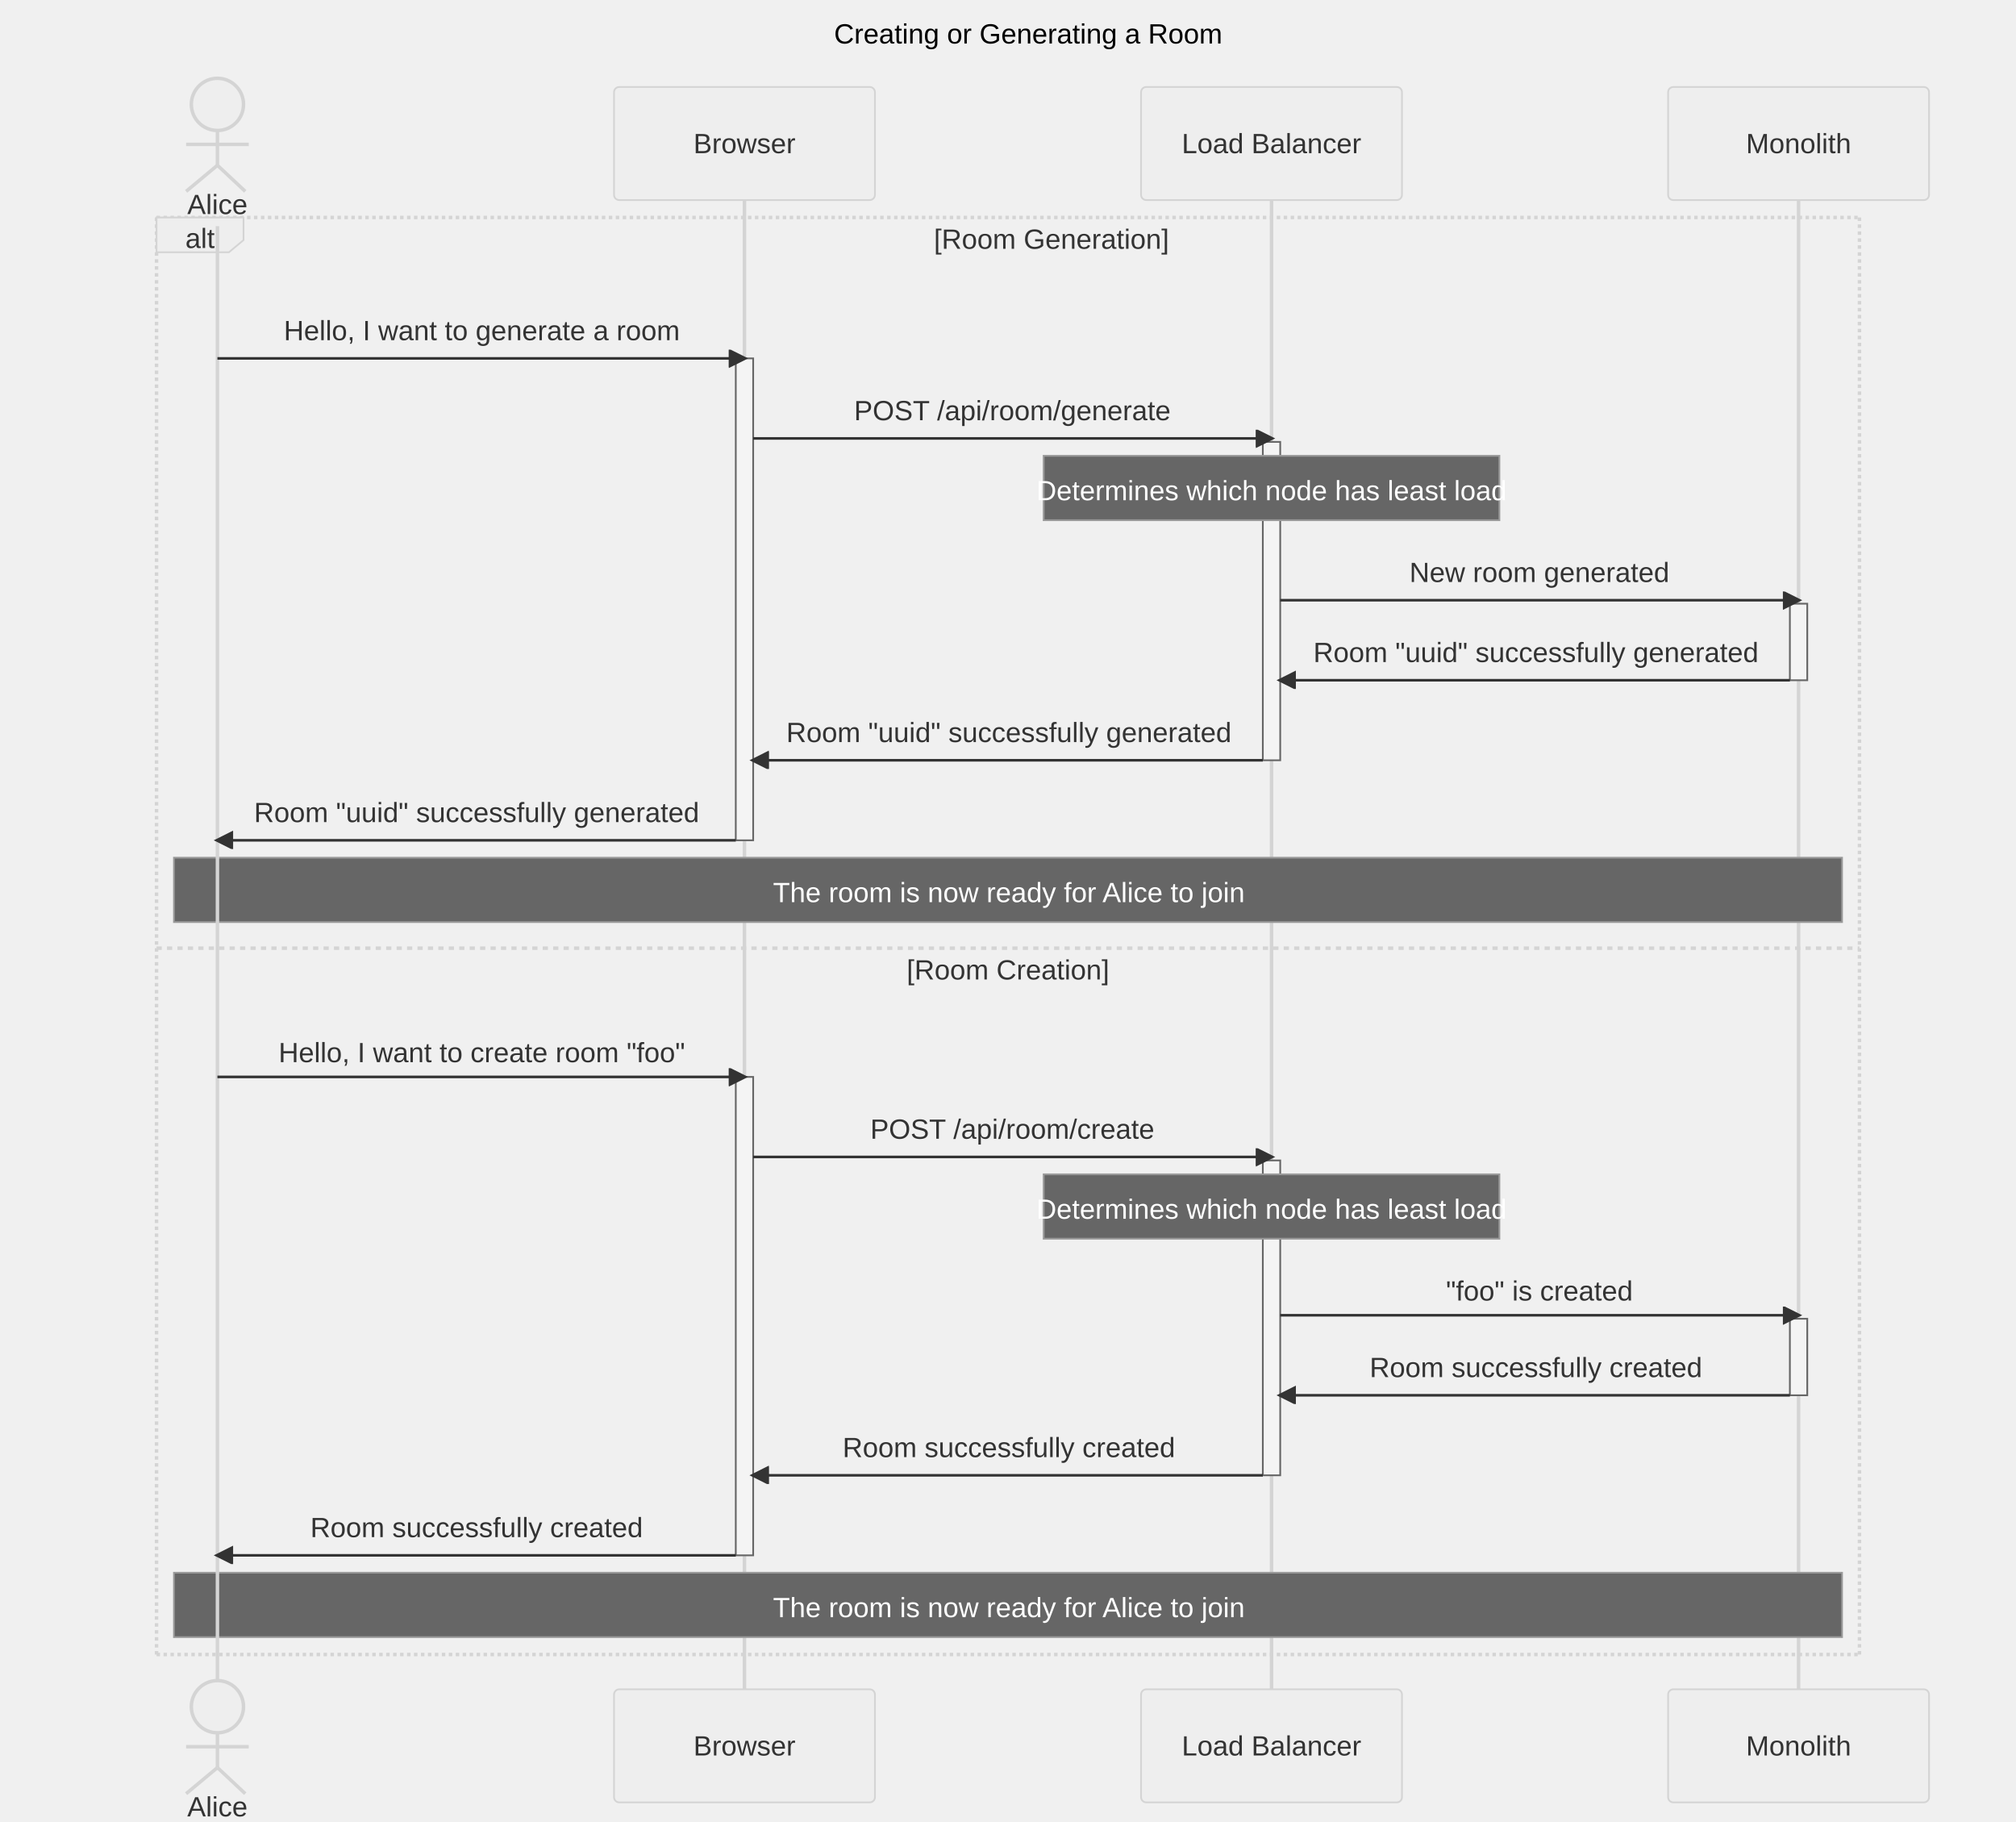
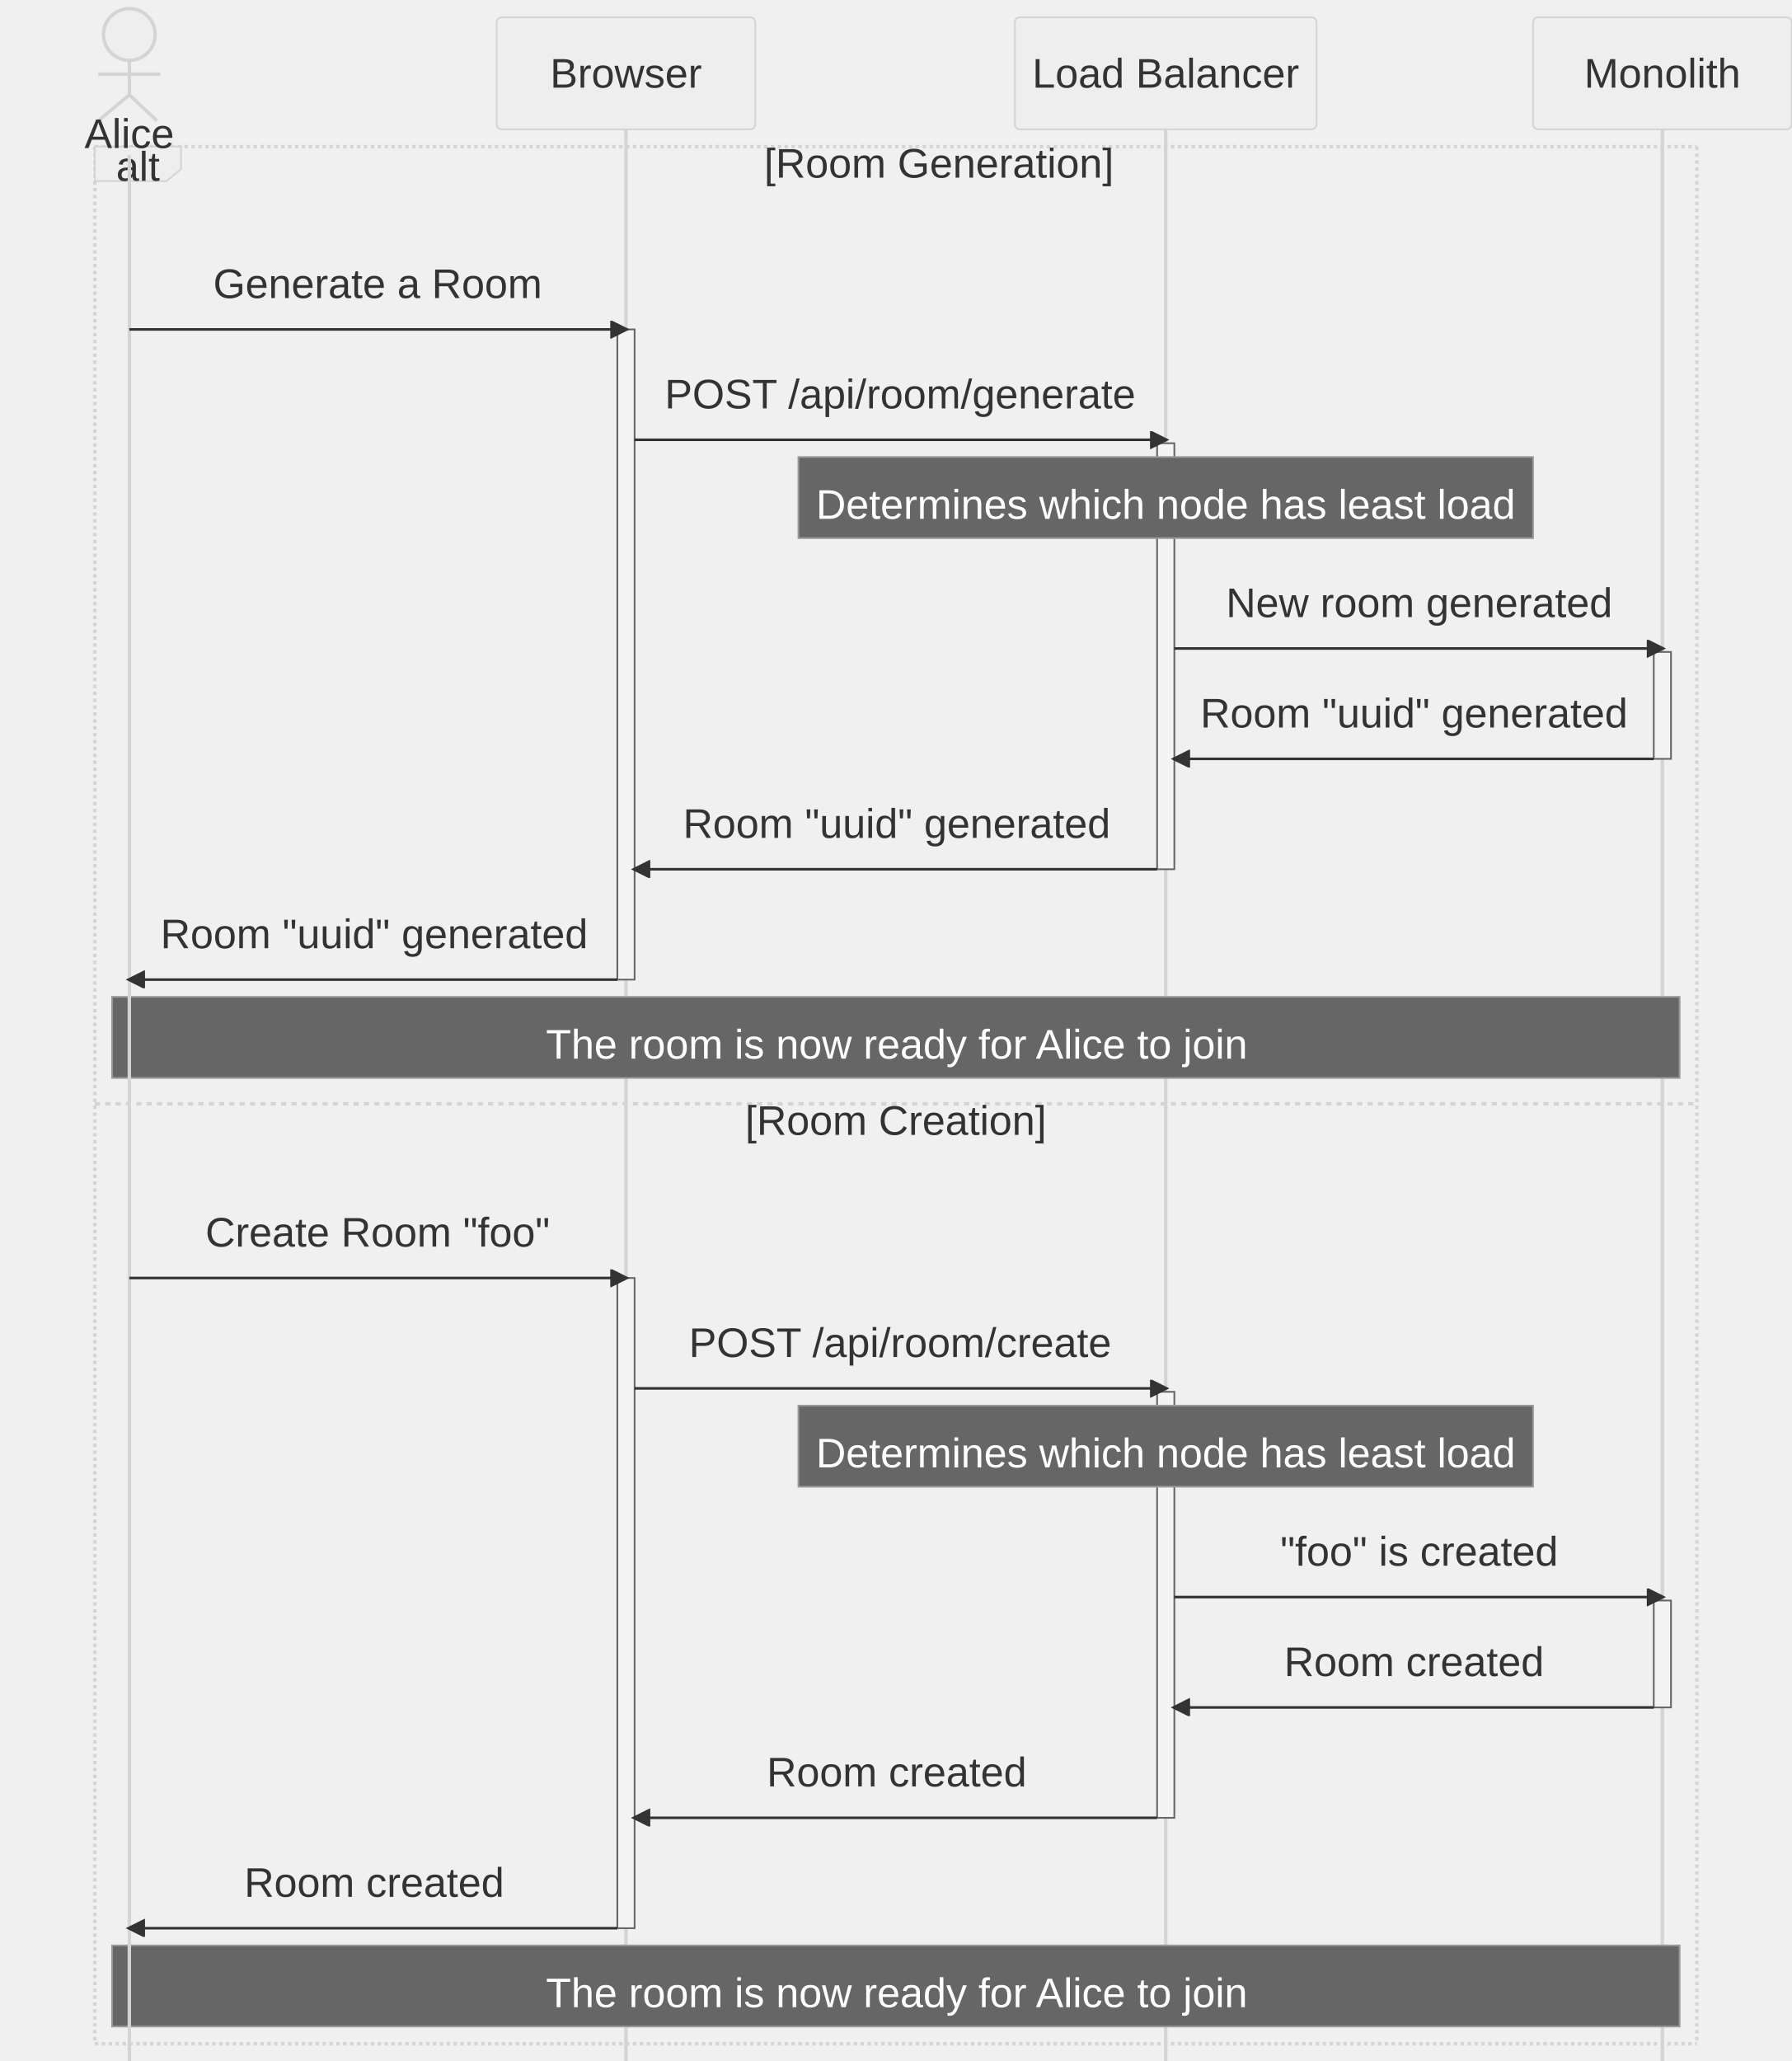
- <svg xmlns="http://www.w3.org/2000/svg" aria-labelledby="chart-title-my-svg" aria-roledescription="sequence" role="graphics-document document" viewBox="-50 -50 1159 1047" style="max-width: 1159px; background-color: white;" width="100%" id="my-svg">
+ <svg xmlns="http://www.w3.org/2000/svg" aria-roledescription="sequence" role="graphics-document document" viewBox="0 -10 1039 1195" style="max-width: 1039px; background-color: white;" width="100%" id="my-svg">
  <g>
-     <rect class="actor" ry="3" rx="3" height="65" width="150" stroke="#666" fill="#eaeaea" y="921" x="909" />
-     <text style="text-anchor: middle; font-size: 16px; font-weight: 400;" class="actor" alignment-baseline="central" dominant-baseline="central" y="953.5" x="984">
-       <tspan dy="0" x="984">Monolith</tspan>
-     </text>
-   </g>
-   <g>
-     <rect class="actor" ry="3" rx="3" height="65" width="150" stroke="#666" fill="#eaeaea" y="921" x="606" />
-     <text style="text-anchor: middle; font-size: 16px; font-weight: 400;" class="actor" alignment-baseline="central" dominant-baseline="central" y="953.5" x="681">
-       <tspan dy="0" x="681">Load Balancer</tspan>
-     </text>
-   </g>
-   <g>
-     <rect class="actor" ry="3" rx="3" height="65" width="150" stroke="#666" fill="#eaeaea" y="921" x="303" />
-     <text style="text-anchor: middle; font-size: 16px; font-weight: 400;" class="actor" alignment-baseline="central" dominant-baseline="central" y="953.5" x="378">
-       <tspan dy="0" x="378">Browser</tspan>
-     </text>
-   </g>
-   <g>
-     <line stroke="#999" stroke-width="0.5px" class="200" y2="921" x2="984" y1="5" x1="984" id="actor3" />
+     <line stroke="#999" stroke-width="0.5px" class="200" y2="2000" x2="964" y1="5" x1="964" id="actor3" />
    <g id="root-3">
-       <rect class="actor" ry="3" rx="3" height="65" width="150" stroke="#666" fill="#eaeaea" y="0" x="909" />
-       <text style="text-anchor: middle; font-size: 16px; font-weight: 400;" class="actor" alignment-baseline="central" dominant-baseline="central" y="32.5" x="984">
-         <tspan dy="0" x="984">Monolith</tspan>
+       <rect class="actor" ry="3" rx="3" height="65" width="150" stroke="#666" fill="#eaeaea" y="0" x="889" />
+       <text style="text-anchor: middle; font-size: 24px; font-weight: 400;" class="actor" alignment-baseline="central" dominant-baseline="central" y="32.5" x="964">
+         <tspan dy="0" x="964">Monolith</tspan>
      </text>
    </g>
  </g>
  <g>
-     <line stroke="#999" stroke-width="0.5px" class="200" y2="921" x2="681" y1="5" x1="681" id="actor2" />
+     <line stroke="#999" stroke-width="0.5px" class="200" y2="2000" x2="676" y1="5" x1="676" id="actor2" />
    <g id="root-2">
-       <rect class="actor" ry="3" rx="3" height="65" width="150" stroke="#666" fill="#eaeaea" y="0" x="606" />
-       <text style="text-anchor: middle; font-size: 16px; font-weight: 400;" class="actor" alignment-baseline="central" dominant-baseline="central" y="32.5" x="681">
-         <tspan dy="0" x="681">Load Balancer</tspan>
+       <rect class="actor" ry="3" rx="3" height="65" width="175" stroke="#666" fill="#eaeaea" y="0" x="588.5" />
+       <text style="text-anchor: middle; font-size: 24px; font-weight: 400;" class="actor" alignment-baseline="central" dominant-baseline="central" y="32.5" x="676">
+         <tspan dy="0" x="676">Load Balancer</tspan>
      </text>
    </g>
  </g>
  <g>
-     <line stroke="#999" stroke-width="0.5px" class="200" y2="921" x2="378" y1="5" x1="378" id="actor1" />
+     <line stroke="#999" stroke-width="0.5px" class="200" y2="2000" x2="363" y1="5" x1="363" id="actor1" />
    <g id="root-1">
-       <rect class="actor" ry="3" rx="3" height="65" width="150" stroke="#666" fill="#eaeaea" y="0" x="303" />
-       <text style="text-anchor: middle; font-size: 16px; font-weight: 400;" class="actor" alignment-baseline="central" dominant-baseline="central" y="32.5" x="378">
-         <tspan dy="0" x="378">Browser</tspan>
+       <rect class="actor" ry="3" rx="3" height="65" width="150" stroke="#666" fill="#eaeaea" y="0" x="288" />
+       <text style="text-anchor: middle; font-size: 24px; font-weight: 400;" class="actor" alignment-baseline="central" dominant-baseline="central" y="32.5" x="363">
+         <tspan dy="0" x="363">Browser</tspan>
      </text>
    </g>
  </g>
  <style>#my-svg{font-family:"trebuchet ms",verdana,arial,sans-serif;font-size:16px;fill:#000000;}#my-svg .error-icon{fill:#552222;}#my-svg .error-text{fill:#552222;stroke:#552222;}#my-svg .edge-thickness-normal{stroke-width:2px;}#my-svg .edge-thickness-thick{stroke-width:3.5px;}#my-svg .edge-pattern-solid{stroke-dasharray:0;}#my-svg .edge-pattern-dashed{stroke-dasharray:3;}#my-svg .edge-pattern-dotted{stroke-dasharray:2;}#my-svg .marker{fill:#666;stroke:#666;}#my-svg .marker.cross{stroke:#666;}#my-svg svg{font-family:"trebuchet ms",verdana,arial,sans-serif;font-size:16px;}#my-svg .actor{stroke:hsl(0, 0%, 83%);fill:#eee;}#my-svg text.actor&gt;tspan{fill:#333;stroke:none;}#my-svg .actor-line{stroke:#666;}#my-svg .messageLine0{stroke-width:1.5;stroke-dasharray:none;stroke:#333;}#my-svg .messageLine1{stroke-width:1.5;stroke-dasharray:2,2;stroke:#333;}#my-svg #arrowhead path{fill:#333;stroke:#333;}#my-svg .sequenceNumber{fill:white;}#my-svg #sequencenumber{fill:#333;}#my-svg #crosshead path{fill:#333;stroke:#333;}#my-svg .messageText{fill:#333;stroke:none;}#my-svg .labelBox{stroke:hsl(0, 0%, 83%);fill:#eee;}#my-svg .labelText,#my-svg .labelText&gt;tspan{fill:#333;stroke:none;}#my-svg .loopText,#my-svg .loopText&gt;tspan{fill:#333;stroke:none;}#my-svg .loopLine{stroke-width:2px;stroke-dasharray:2,2;stroke:hsl(0, 0%, 83%);fill:hsl(0, 0%, 83%);}#my-svg .note{stroke:#999;fill:#666;}#my-svg .noteText,#my-svg .noteText&gt;tspan{fill:#fff;stroke:none;}#my-svg .activation0{fill:#f4f4f4;stroke:#666;}#my-svg .activation1{fill:#f4f4f4;stroke:#666;}#my-svg .activation2{fill:#f4f4f4;stroke:#666;}#my-svg .actorPopupMenu{position:absolute;}#my-svg .actorPopupMenuPanel{position:absolute;fill:#eee;box-shadow:0px 8px 16px 0px rgba(0,0,0,0.2);filter:drop-shadow(3px 5px 2px rgb(0 0 0 / 0.4));}#my-svg .actor-man line{stroke:hsl(0, 0%, 83%);fill:#eee;}#my-svg .actor-man circle,#my-svg line{stroke:hsl(0, 0%, 83%);fill:#eee;stroke-width:2px;}#my-svg :root{--mermaid-font-family:"trebuchet ms",verdana,arial,sans-serif;}</style>
  <g />
  <defs>
    <symbol height="24" width="24" id="computer">
      <path d="M2 2v13h20v-13h-20zm18 11h-16v-9h16v9zm-10.228 6l.466-1h3.524l.467 1h-4.457zm14.228 3h-24l2-6h2.104l-1.33 4h18.45l-1.297-4h2.073l2 6zm-5-10h-14v-7h14v7z" transform="scale(.5)" />
    </symbol>
  </defs>
  <defs>
    <symbol clip-rule="evenodd" fill-rule="evenodd" id="database">
      <path d="M12.258.001l.256.004.255.005.253.008.251.01.249.012.247.015.246.016.242.019.241.02.239.023.236.024.233.027.231.028.229.031.225.032.223.034.22.036.217.038.214.04.211.041.208.043.205.045.201.046.198.048.194.05.191.051.187.053.183.054.18.056.175.057.172.059.168.06.163.061.16.063.155.064.15.066.074.033.073.033.071.034.07.034.069.035.068.035.067.035.066.035.064.036.064.036.062.036.06.036.06.037.058.037.058.037.055.038.055.038.053.038.052.038.051.039.05.039.048.039.047.039.045.04.044.04.043.04.041.04.04.041.039.041.037.041.036.041.034.041.033.042.032.042.03.042.029.042.027.042.026.043.024.043.023.043.021.043.02.043.018.044.017.043.015.044.013.044.012.044.011.045.009.044.007.045.006.045.004.045.002.045.001.045v17l-.001.045-.002.045-.004.045-.006.045-.007.045-.009.044-.011.045-.012.044-.013.044-.015.044-.017.043-.018.044-.02.043-.021.043-.023.043-.024.043-.026.043-.027.042-.029.042-.03.042-.032.042-.033.042-.034.041-.036.041-.037.041-.039.041-.04.041-.041.04-.043.04-.044.04-.045.04-.047.039-.048.039-.05.039-.051.039-.052.038-.053.038-.055.038-.055.038-.058.037-.058.037-.06.037-.06.036-.062.036-.064.036-.064.036-.066.035-.067.035-.068.035-.069.035-.07.034-.071.034-.073.033-.074.033-.15.066-.155.064-.16.063-.163.061-.168.06-.172.059-.175.057-.18.056-.183.054-.187.053-.191.051-.194.05-.198.048-.201.046-.205.045-.208.043-.211.041-.214.04-.217.038-.22.036-.223.034-.225.032-.229.031-.231.028-.233.027-.236.024-.239.023-.241.02-.242.019-.246.016-.247.015-.249.012-.251.01-.253.008-.255.005-.256.004-.258.001-.258-.001-.256-.004-.255-.005-.253-.008-.251-.01-.249-.012-.247-.015-.245-.016-.243-.019-.241-.02-.238-.023-.236-.024-.234-.027-.231-.028-.228-.031-.226-.032-.223-.034-.22-.036-.217-.038-.214-.04-.211-.041-.208-.043-.204-.045-.201-.046-.198-.048-.195-.05-.19-.051-.187-.053-.184-.054-.179-.056-.176-.057-.172-.059-.167-.06-.164-.061-.159-.063-.155-.064-.151-.066-.074-.033-.072-.033-.072-.034-.07-.034-.069-.035-.068-.035-.067-.035-.066-.035-.064-.036-.063-.036-.062-.036-.061-.036-.06-.037-.058-.037-.057-.037-.056-.038-.055-.038-.053-.038-.052-.038-.051-.039-.049-.039-.049-.039-.046-.039-.046-.04-.044-.04-.043-.04-.041-.04-.04-.041-.039-.041-.037-.041-.036-.041-.034-.041-.033-.042-.032-.042-.03-.042-.029-.042-.027-.042-.026-.043-.024-.043-.023-.043-.021-.043-.02-.043-.018-.044-.017-.043-.015-.044-.013-.044-.012-.044-.011-.045-.009-.044-.007-.045-.006-.045-.004-.045-.002-.045-.001-.045v-17l.001-.045.002-.045.004-.045.006-.045.007-.045.009-.044.011-.045.012-.044.013-.044.015-.044.017-.043.018-.044.02-.043.021-.043.023-.043.024-.043.026-.043.027-.042.029-.042.03-.042.032-.042.033-.042.034-.041.036-.041.037-.041.039-.041.04-.041.041-.04.043-.04.044-.04.046-.04.046-.039.049-.039.049-.039.051-.039.052-.038.053-.038.055-.038.056-.038.057-.037.058-.037.06-.037.061-.036.062-.036.063-.036.064-.036.066-.035.067-.035.068-.035.069-.035.07-.034.072-.034.072-.033.074-.033.151-.066.155-.064.159-.063.164-.061.167-.06.172-.059.176-.057.179-.056.184-.054.187-.053.19-.051.195-.05.198-.048.201-.046.204-.045.208-.043.211-.041.214-.04.217-.038.22-.036.223-.034.226-.032.228-.031.231-.028.234-.027.236-.024.238-.023.241-.02.243-.019.245-.016.247-.015.249-.012.251-.01.253-.008.255-.005.256-.004.258-.001.258.001zm-9.258 20.499v.01l.001.021.003.021.004.022.005.021.006.022.007.022.009.023.01.022.011.023.012.023.013.023.015.023.016.024.017.023.018.024.019.024.021.024.022.025.023.024.024.025.052.049.056.05.061.051.066.051.07.051.075.051.079.052.084.052.088.052.092.052.097.052.102.051.105.052.11.052.114.051.119.051.123.051.127.05.131.05.135.05.139.048.144.049.147.047.152.047.155.047.16.045.163.045.167.043.171.043.176.041.178.041.183.039.187.039.19.037.194.035.197.035.202.033.204.031.209.03.212.029.216.027.219.025.222.024.226.021.23.02.233.018.236.016.24.015.243.012.246.01.249.008.253.005.256.004.259.001.26-.001.257-.004.254-.005.25-.008.247-.011.244-.012.241-.014.237-.016.233-.018.231-.021.226-.021.224-.024.22-.026.216-.027.212-.028.21-.031.205-.031.202-.034.198-.034.194-.036.191-.037.187-.039.183-.04.179-.04.175-.042.172-.043.168-.044.163-.045.16-.046.155-.046.152-.047.148-.048.143-.049.139-.049.136-.05.131-.05.126-.05.123-.051.118-.052.114-.051.11-.052.106-.052.101-.052.096-.052.092-.052.088-.053.083-.051.079-.052.074-.052.07-.051.065-.051.06-.051.056-.05.051-.05.023-.024.023-.025.021-.024.02-.024.019-.024.018-.024.017-.024.015-.023.014-.024.013-.023.012-.023.01-.023.01-.022.008-.022.006-.022.006-.022.004-.022.004-.021.001-.021.001-.021v-4.127l-.077.055-.08.053-.083.054-.085.053-.087.052-.09.052-.093.051-.095.05-.097.05-.1.049-.102.049-.105.048-.106.047-.109.047-.111.046-.114.045-.115.045-.118.044-.12.043-.122.042-.124.042-.126.041-.128.04-.13.04-.132.038-.134.038-.135.037-.138.037-.139.035-.142.035-.143.034-.144.033-.147.032-.148.031-.15.03-.151.03-.153.029-.154.027-.156.027-.158.026-.159.025-.161.024-.162.023-.163.022-.165.021-.166.02-.167.019-.169.018-.169.017-.171.016-.173.015-.173.014-.175.013-.175.012-.177.011-.178.01-.179.008-.179.008-.181.006-.182.005-.182.004-.184.003-.184.002h-.37l-.184-.002-.184-.003-.182-.004-.182-.005-.181-.006-.179-.008-.179-.008-.178-.01-.176-.011-.176-.012-.175-.013-.173-.014-.172-.015-.171-.016-.17-.017-.169-.018-.167-.019-.166-.02-.165-.021-.163-.022-.162-.023-.161-.024-.159-.025-.157-.026-.156-.027-.155-.027-.153-.029-.151-.03-.15-.03-.148-.031-.146-.032-.145-.033-.143-.034-.141-.035-.14-.035-.137-.037-.136-.037-.134-.038-.132-.038-.13-.04-.128-.04-.126-.041-.124-.042-.122-.042-.12-.044-.117-.043-.116-.045-.113-.045-.112-.046-.109-.047-.106-.047-.105-.048-.102-.049-.1-.049-.097-.05-.095-.05-.093-.052-.09-.051-.087-.052-.085-.053-.083-.054-.08-.054-.077-.054v4.127zm0-5.654v.011l.001.021.003.021.004.021.005.022.006.022.007.022.009.022.01.022.011.023.012.023.013.023.015.024.016.023.017.024.018.024.019.024.021.024.022.024.023.025.024.024.052.05.056.05.061.05.066.051.07.051.075.052.079.051.084.052.088.052.092.052.097.052.102.052.105.052.11.051.114.051.119.052.123.05.127.051.131.05.135.049.139.049.144.048.147.048.152.047.155.046.16.045.163.045.167.044.171.042.176.042.178.04.183.04.187.038.19.037.194.036.197.034.202.033.204.032.209.03.212.028.216.027.219.025.222.024.226.022.23.02.233.018.236.016.24.014.243.012.246.01.249.008.253.006.256.003.259.001.26-.001.257-.003.254-.006.25-.008.247-.01.244-.012.241-.015.237-.016.233-.018.231-.02.226-.022.224-.024.22-.025.216-.027.212-.029.21-.03.205-.032.202-.033.198-.035.194-.036.191-.037.187-.039.183-.039.179-.041.175-.042.172-.043.168-.044.163-.045.16-.045.155-.047.152-.047.148-.048.143-.048.139-.05.136-.049.131-.05.126-.051.123-.051.118-.051.114-.052.11-.052.106-.052.101-.052.096-.052.092-.052.088-.052.083-.052.079-.052.074-.051.07-.052.065-.051.06-.05.056-.051.051-.049.023-.025.023-.024.021-.025.02-.024.019-.024.018-.024.017-.024.015-.023.014-.023.013-.024.012-.022.01-.023.01-.023.008-.022.006-.022.006-.022.004-.021.004-.022.001-.021.001-.021v-4.139l-.077.054-.08.054-.083.054-.085.052-.087.053-.09.051-.093.051-.095.051-.097.05-.1.049-.102.049-.105.048-.106.047-.109.047-.111.046-.114.045-.115.044-.118.044-.12.044-.122.042-.124.042-.126.041-.128.04-.13.039-.132.039-.134.038-.135.037-.138.036-.139.036-.142.035-.143.033-.144.033-.147.033-.148.031-.15.03-.151.03-.153.028-.154.028-.156.027-.158.026-.159.025-.161.024-.162.023-.163.022-.165.021-.166.02-.167.019-.169.018-.169.017-.171.016-.173.015-.173.014-.175.013-.175.012-.177.011-.178.009-.179.009-.179.007-.181.007-.182.005-.182.004-.184.003-.184.002h-.37l-.184-.002-.184-.003-.182-.004-.182-.005-.181-.007-.179-.007-.179-.009-.178-.009-.176-.011-.176-.012-.175-.013-.173-.014-.172-.015-.171-.016-.17-.017-.169-.018-.167-.019-.166-.02-.165-.021-.163-.022-.162-.023-.161-.024-.159-.025-.157-.026-.156-.027-.155-.028-.153-.028-.151-.03-.15-.03-.148-.031-.146-.033-.145-.033-.143-.033-.141-.035-.14-.036-.137-.036-.136-.037-.134-.038-.132-.039-.13-.039-.128-.04-.126-.041-.124-.042-.122-.043-.12-.043-.117-.044-.116-.044-.113-.046-.112-.046-.109-.046-.106-.047-.105-.048-.102-.049-.1-.049-.097-.05-.095-.051-.093-.051-.09-.051-.087-.053-.085-.052-.083-.054-.08-.054-.077-.054v4.139zm0-5.666v.011l.001.02.003.022.004.021.005.022.006.021.007.022.009.023.01.022.011.023.012.023.013.023.015.023.016.024.017.024.018.023.019.024.021.025.022.024.023.024.024.025.052.05.056.05.061.05.066.051.07.051.075.052.079.051.084.052.088.052.092.052.097.052.102.052.105.051.11.052.114.051.119.051.123.051.127.05.131.05.135.05.139.049.144.048.147.048.152.047.155.046.16.045.163.045.167.043.171.043.176.042.178.04.183.04.187.038.19.037.194.036.197.034.202.033.204.032.209.03.212.028.216.027.219.025.222.024.226.021.23.02.233.018.236.017.24.014.243.012.246.01.249.008.253.006.256.003.259.001.26-.001.257-.003.254-.006.25-.008.247-.01.244-.013.241-.014.237-.016.233-.018.231-.02.226-.022.224-.024.22-.025.216-.027.212-.029.21-.03.205-.032.202-.033.198-.035.194-.036.191-.037.187-.039.183-.039.179-.041.175-.042.172-.043.168-.044.163-.045.16-.045.155-.047.152-.047.148-.048.143-.049.139-.049.136-.049.131-.051.126-.05.123-.051.118-.052.114-.051.11-.052.106-.052.101-.052.096-.052.092-.052.088-.052.083-.052.079-.052.074-.052.07-.051.065-.051.06-.051.056-.05.051-.049.023-.025.023-.025.021-.024.02-.024.019-.024.018-.024.017-.024.015-.023.014-.024.013-.023.012-.023.01-.022.01-.023.008-.022.006-.022.006-.022.004-.022.004-.021.001-.021.001-.021v-4.153l-.077.054-.08.054-.083.053-.085.053-.087.053-.09.051-.093.051-.095.051-.097.05-.1.049-.102.048-.105.048-.106.048-.109.046-.111.046-.114.046-.115.044-.118.044-.12.043-.122.043-.124.042-.126.041-.128.04-.13.039-.132.039-.134.038-.135.037-.138.036-.139.036-.142.034-.143.034-.144.033-.147.032-.148.032-.15.03-.151.03-.153.028-.154.028-.156.027-.158.026-.159.024-.161.024-.162.023-.163.023-.165.021-.166.02-.167.019-.169.018-.169.017-.171.016-.173.015-.173.014-.175.013-.175.012-.177.01-.178.01-.179.009-.179.007-.181.006-.182.006-.182.004-.184.003-.184.001-.185.001-.185-.001-.184-.001-.184-.003-.182-.004-.182-.006-.181-.006-.179-.007-.179-.009-.178-.01-.176-.01-.176-.012-.175-.013-.173-.014-.172-.015-.171-.016-.17-.017-.169-.018-.167-.019-.166-.02-.165-.021-.163-.023-.162-.023-.161-.024-.159-.024-.157-.026-.156-.027-.155-.028-.153-.028-.151-.03-.15-.03-.148-.032-.146-.032-.145-.033-.143-.034-.141-.034-.14-.036-.137-.036-.136-.037-.134-.038-.132-.039-.13-.039-.128-.041-.126-.041-.124-.041-.122-.043-.12-.043-.117-.044-.116-.044-.113-.046-.112-.046-.109-.046-.106-.048-.105-.048-.102-.048-.1-.05-.097-.049-.095-.051-.093-.051-.09-.052-.087-.052-.085-.053-.083-.053-.08-.054-.077-.054v4.153zm8.74-8.179l-.257.004-.254.005-.25.008-.247.011-.244.012-.241.014-.237.016-.233.018-.231.021-.226.022-.224.023-.22.026-.216.027-.212.028-.21.031-.205.032-.202.033-.198.034-.194.036-.191.038-.187.038-.183.04-.179.041-.175.042-.172.043-.168.043-.163.045-.16.046-.155.046-.152.048-.148.048-.143.048-.139.049-.136.05-.131.05-.126.051-.123.051-.118.051-.114.052-.11.052-.106.052-.101.052-.096.052-.092.052-.088.052-.083.052-.079.052-.074.051-.07.052-.065.051-.06.05-.056.05-.051.05-.023.025-.023.024-.021.024-.02.025-.019.024-.018.024-.017.023-.015.024-.014.023-.013.023-.012.023-.01.023-.01.022-.008.022-.006.023-.006.021-.004.022-.004.021-.001.021-.001.021.001.021.001.021.004.021.004.022.006.021.006.023.008.022.01.022.01.023.012.023.013.023.014.023.015.024.017.023.018.024.019.024.02.025.021.024.023.024.023.025.051.05.056.05.06.05.065.051.07.052.074.051.079.052.083.052.088.052.092.052.096.052.101.052.106.052.11.052.114.052.118.051.123.051.126.051.131.05.136.05.139.049.143.048.148.048.152.048.155.046.16.046.163.045.168.043.172.043.175.042.179.041.183.04.187.038.191.038.194.036.198.034.202.033.205.032.21.031.212.028.216.027.22.026.224.023.226.022.231.021.233.018.237.016.241.014.244.012.247.011.25.008.254.005.257.004.26.001.26-.001.257-.004.254-.005.25-.008.247-.011.244-.012.241-.014.237-.016.233-.018.231-.021.226-.022.224-.023.22-.026.216-.027.212-.028.21-.031.205-.032.202-.033.198-.034.194-.036.191-.038.187-.038.183-.04.179-.041.175-.042.172-.043.168-.043.163-.045.16-.046.155-.046.152-.048.148-.048.143-.048.139-.049.136-.05.131-.05.126-.051.123-.051.118-.051.114-.052.11-.052.106-.052.101-.052.096-.052.092-.052.088-.052.083-.052.079-.052.074-.051.07-.052.065-.051.06-.05.056-.05.051-.05.023-.025.023-.024.021-.024.02-.025.019-.024.018-.024.017-.023.015-.024.014-.023.013-.023.012-.023.01-.023.01-.022.008-.022.006-.023.006-.021.004-.022.004-.021.001-.021.001-.021-.001-.021-.001-.021-.004-.021-.004-.022-.006-.021-.006-.023-.008-.022-.01-.022-.01-.023-.012-.023-.013-.023-.014-.023-.015-.024-.017-.023-.018-.024-.019-.024-.02-.025-.021-.024-.023-.024-.023-.025-.051-.05-.056-.05-.06-.05-.065-.051-.07-.052-.074-.051-.079-.052-.083-.052-.088-.052-.092-.052-.096-.052-.101-.052-.106-.052-.11-.052-.114-.052-.118-.051-.123-.051-.126-.051-.131-.05-.136-.05-.139-.049-.143-.048-.148-.048-.152-.048-.155-.046-.16-.046-.163-.045-.168-.043-.172-.043-.175-.042-.179-.041-.183-.04-.187-.038-.191-.038-.194-.036-.198-.034-.202-.033-.205-.032-.21-.031-.212-.028-.216-.027-.22-.026-.224-.023-.226-.022-.231-.021-.233-.018-.237-.016-.241-.014-.244-.012-.247-.011-.25-.008-.254-.005-.257-.004-.26-.001-.26.001z" transform="scale(.5)" />
    </symbol>
  </defs>
  <defs>
    <symbol height="24" width="24" id="clock">
      <path d="M12 2c5.514 0 10 4.486 10 10s-4.486 10-10 10-10-4.486-10-10 4.486-10 10-10zm0-2c-6.627 0-12 5.373-12 12s5.373 12 12 12 12-5.373 12-12-5.373-12-12-12zm5.848 12.459c.202.038.202.333.001.372-1.907.361-6.045 1.111-6.547 1.111-.719 0-1.301-.582-1.301-1.301 0-.512.77-5.447 1.125-7.445.034-.192.312-.181.343.014l.985 6.238 5.394 1.011z" transform="scale(.5)" />
    </symbol>
  </defs>
  <defs>
    <marker orient="auto" markerHeight="12" markerWidth="12" markerUnits="userSpaceOnUse" refY="5" refX="9" id="arrowhead">
      <path d="M 0 0 L 10 5 L 0 10 z" />
    </marker>
  </defs>
  <defs>
    <marker refY="5" refX="4" orient="auto" markerHeight="8" markerWidth="15" id="crosshead">
      <path style="stroke-dasharray: 0, 0;" d="M 1,2 L 6,7 M 6,2 L 1,7" stroke-width="1pt" stroke="#000000" fill="none" />
    </marker>
  </defs>
  <defs>
    <marker orient="auto" markerHeight="28" markerWidth="20" refY="7" refX="18" id="filled-head">
      <path d="M 18,7 L9,13 L14,7 L9,1 Z" />
    </marker>
  </defs>
  <defs>
    <marker orient="auto" markerHeight="40" markerWidth="60" refY="15" refX="15" id="sequencenumber">
      <circle r="6" cy="15" cx="15" />
    </marker>
  </defs>
  <g>
-     <rect class="activation0" ry="0" rx="0" height="277" width="10" stroke="#666" fill="#EDF2AE" y="156" x="373" />
+     <rect class="activation0" ry="0" rx="0" height="377" width="10" stroke="#666" fill="#EDF2AE" y="181" x="358" />
  </g>
  <g>
-     <rect class="activation0" ry="0" rx="0" height="183" width="10" stroke="#666" fill="#EDF2AE" y="204" x="676" />
+     <rect class="activation0" ry="0" rx="0" height="247" width="10" stroke="#666" fill="#EDF2AE" y="247" x="671" />
  </g>
  <g>
-     <rect class="note" ry="0" rx="0" height="37" width="262" stroke="#666" fill="#EDF2AE" y="212" x="550" />
-     <text style="font-size: 16px; font-weight: 400;" dy="1em" class="noteText" alignment-baseline="middle" dominant-baseline="middle" text-anchor="middle" y="217" x="681">
-       <tspan x="681">Determines which node has least load</tspan>
+     <rect class="note" ry="0" rx="0" height="47" width="426" stroke="#666" fill="#EDF2AE" y="255" x="463" />
+     <text style="font-size: 24px; font-weight: 400;" dy="1em" class="noteText" alignment-baseline="middle" dominant-baseline="middle" text-anchor="middle" y="260" x="676">
+       <tspan x="676">Determines which node has least load</tspan>
    </text>
  </g>
  <g>
-     <rect class="activation0" ry="0" rx="0" height="44" width="10" stroke="#666" fill="#EDF2AE" y="297" x="979" />
+     <rect class="activation0" ry="0" rx="0" height="62" width="10" stroke="#666" fill="#EDF2AE" y="368" x="959" />
  </g>
  <g>
-     <rect class="note" ry="0" rx="0" height="37" width="959" stroke="#666" fill="#EDF2AE" y="443" x="50" />
-     <text style="font-size: 16px; font-weight: 400;" dy="1em" class="noteText" alignment-baseline="middle" dominant-baseline="middle" text-anchor="middle" y="448" x="530">
-       <tspan x="530">The room is now ready for Alice to join</tspan>
+     <rect class="note" ry="0" rx="0" height="47" width="909" stroke="#666" fill="#EDF2AE" y="568" x="65" />
+     <text style="font-size: 24px; font-weight: 400;" dy="1em" class="noteText" alignment-baseline="middle" dominant-baseline="middle" text-anchor="middle" y="573" x="520">
+       <tspan x="520">The room is now ready for Alice to join</tspan>
    </text>
  </g>
  <g>
-     <rect class="activation0" ry="0" rx="0" height="275" width="10" stroke="#666" fill="#EDF2AE" y="569" x="373" />
+     <rect class="activation0" ry="0" rx="0" height="377" width="10" stroke="#666" fill="#EDF2AE" y="731" x="358" />
  </g>
  <g>
-     <rect class="activation0" ry="0" rx="0" height="181" width="10" stroke="#666" fill="#EDF2AE" y="617" x="676" />
+     <rect class="activation0" ry="0" rx="0" height="247" width="10" stroke="#666" fill="#EDF2AE" y="797" x="671" />
  </g>
  <g>
-     <rect class="note" ry="0" rx="0" height="37" width="262" stroke="#666" fill="#EDF2AE" y="625" x="550" />
-     <text style="font-size: 16px; font-weight: 400;" dy="1em" class="noteText" alignment-baseline="middle" dominant-baseline="middle" text-anchor="middle" y="630" x="681">
-       <tspan x="681">Determines which node has least load</tspan>
+     <rect class="note" ry="0" rx="0" height="47" width="426" stroke="#666" fill="#EDF2AE" y="805" x="463" />
+     <text style="font-size: 24px; font-weight: 400;" dy="1em" class="noteText" alignment-baseline="middle" dominant-baseline="middle" text-anchor="middle" y="810" x="676">
+       <tspan x="676">Determines which node has least load</tspan>
    </text>
  </g>
  <g>
-     <rect class="activation0" ry="0" rx="0" height="44" width="10" stroke="#666" fill="#EDF2AE" y="708" x="979" />
+     <rect class="activation0" ry="0" rx="0" height="62" width="10" stroke="#666" fill="#EDF2AE" y="918" x="959" />
  </g>
  <g>
-     <rect class="note" ry="0" rx="0" height="37" width="959" stroke="#666" fill="#EDF2AE" y="854" x="50" />
-     <text style="font-size: 16px; font-weight: 400;" dy="1em" class="noteText" alignment-baseline="middle" dominant-baseline="middle" text-anchor="middle" y="859" x="530">
-       <tspan x="530">The room is now ready for Alice to join</tspan>
+     <rect class="note" ry="0" rx="0" height="47" width="909" stroke="#666" fill="#EDF2AE" y="1118" x="65" />
+     <text style="font-size: 24px; font-weight: 400;" dy="1em" class="noteText" alignment-baseline="middle" dominant-baseline="middle" text-anchor="middle" y="1123" x="520">
+       <tspan x="520">The room is now ready for Alice to join</tspan>
    </text>
  </g>
  <g>
-     <line class="loopLine" y2="75" x2="1019" y1="75" x1="40" />
-     <line class="loopLine" y2="901" x2="1019" y1="75" x1="1019" />
-     <line class="loopLine" y2="901" x2="1019" y1="901" x1="40" />
-     <line class="loopLine" y2="901" x2="40" y1="75" x1="40" />
-     <line style="stroke-dasharray: 3, 3;" class="loopLine" y2="495" x2="1019" y1="495" x1="40" />
-     <polygon class="labelBox" points="40,75 90,75 90,88 81.6,95 40,95" />
-     <text style="font-size: 16px; font-weight: 400;" class="labelText" alignment-baseline="middle" dominant-baseline="middle" text-anchor="middle" y="88" x="65">alt</text>
-     <text style="font-size: 16px; font-weight: 400;" class="loopText" text-anchor="middle" y="93" x="554.5">
-       <tspan x="554.5">[Room Generation]</tspan>
+     <line class="loopLine" y2="75" x2="984" y1="75" x1="55" />
+     <line class="loopLine" y2="1175" x2="984" y1="75" x1="984" />
+     <line class="loopLine" y2="1175" x2="984" y1="1175" x1="55" />
+     <line class="loopLine" y2="1175" x2="55" y1="75" x1="55" />
+     <line style="stroke-dasharray: 3, 3;" class="loopLine" y2="630" x2="984" y1="630" x1="55" />
+     <polygon class="labelBox" points="55,75 105,75 105,88 96.6,95 55,95" />
+     <text style="font-size: 24px; font-weight: 400;" class="labelText" alignment-baseline="middle" dominant-baseline="middle" text-anchor="middle" y="88" x="80">alt</text>
+     <text style="font-size: 24px; font-weight: 400;" class="loopText" text-anchor="middle" y="93" x="544.5">
+       <tspan x="544.5">[Room Generation]</tspan>
    </text>
-     <text style="font-size: 16px; font-weight: 400;" class="loopText" text-anchor="middle" y="513" x="529.5">[Room Creation]</text>
+     <text style="font-size: 24px; font-weight: 400;" class="loopText" text-anchor="middle" y="648" x="519.5">[Room Creation]</text>
  </g>
-   <line stroke="#999" stroke-width="0.5px" class="200" y2="921" x2="75" y1="80" x1="75" id="actor0" />
+   <line stroke="#999" stroke-width="0.5px" class="200" y2="2000" x2="75" y1="80" x1="75" id="actor0" />
  <g class="actor-man">
    <line y2="45" x2="75" y1="25" x1="75" id="actor-man-torso0" />
    <line y2="33" x2="93" y1="33" x1="57" id="actor-man-arms0" />
    <line y2="45" x2="75" y1="60" x1="57" />
    <line y2="60" x2="91" y1="45" x1="75" />
    <circle height="65" width="150" r="15" cy="10" cx="75" />
-     <text style="text-anchor: middle; font-size: 16px; font-weight: 400;" class="actor" alignment-baseline="central" dominant-baseline="central" y="67.5" x="75">
+     <text style="text-anchor: middle; font-size: 24px; font-weight: 400;" class="actor" alignment-baseline="central" dominant-baseline="central" y="67.5" x="75">
      <tspan dy="0" x="75">Alice</tspan>
    </text>
  </g>
-   <text style="font-size: 16px; font-weight: 400;" dy="1em" class="messageText" alignment-baseline="middle" dominant-baseline="middle" text-anchor="middle" y="125" x="227">Hello, I want to generate a room</text>
-   <line style="fill: none;" marker-end="url(#arrowhead)" stroke="none" stroke-width="2" class="messageLine0" y2="156" x2="378" y1="156" x1="75" />
-   <text style="font-size: 16px; font-weight: 400;" dy="1em" class="messageText" alignment-baseline="middle" dominant-baseline="middle" text-anchor="middle" y="171" x="532">POST /api/room/generate</text>
-   <line style="fill: none;" marker-end="url(#arrowhead)" stroke="none" stroke-width="2" class="messageLine0" y2="202" x2="681" y1="202" x1="383" />
-   <text style="font-size: 16px; font-weight: 400;" dy="1em" class="messageText" alignment-baseline="middle" dominant-baseline="middle" text-anchor="middle" y="264" x="835">New room generated</text>
-   <line style="fill: none;" marker-end="url(#arrowhead)" stroke="none" stroke-width="2" class="messageLine0" y2="295" x2="984" y1="295" x1="686" />
-   <text style="font-size: 16px; font-weight: 400;" dy="1em" class="messageText" alignment-baseline="middle" dominant-baseline="middle" text-anchor="middle" y="310" x="833">Room "uuid" successfully generated</text>
-   <line style="fill: none;" marker-end="url(#arrowhead)" stroke="none" stroke-width="2" class="messageLine0" y2="341" x2="686" y1="341" x1="979" />
-   <text style="font-size: 16px; font-weight: 400;" dy="1em" class="messageText" alignment-baseline="middle" dominant-baseline="middle" text-anchor="middle" y="356" x="530">Room "uuid" successfully generated</text>
-   <line style="fill: none;" marker-end="url(#arrowhead)" stroke="none" stroke-width="2" class="messageLine0" y2="387" x2="383" y1="387" x1="676" />
-   <text style="font-size: 16px; font-weight: 400;" dy="1em" class="messageText" alignment-baseline="middle" dominant-baseline="middle" text-anchor="middle" y="402" x="224">Room "uuid" successfully generated</text>
-   <line style="fill: none;" marker-end="url(#arrowhead)" stroke="none" stroke-width="2" class="messageLine0" y2="433" x2="75" y1="433" x1="373" />
-   <text style="font-size: 16px; font-weight: 400;" dy="1em" class="messageText" alignment-baseline="middle" dominant-baseline="middle" text-anchor="middle" y="540" x="227">Hello, I want to create room "foo"</text>
-   <line style="fill: none;" marker-end="url(#arrowhead)" stroke="none" stroke-width="2" class="messageLine0" y2="569" x2="378" y1="569" x1="75" />
-   <text style="font-size: 16px; font-weight: 400;" dy="1em" class="messageText" alignment-baseline="middle" dominant-baseline="middle" text-anchor="middle" y="584" x="532">POST /api/room/create</text>
-   <line style="fill: none;" marker-end="url(#arrowhead)" stroke="none" stroke-width="2" class="messageLine0" y2="615" x2="681" y1="615" x1="383" />
-   <text style="font-size: 16px; font-weight: 400;" dy="1em" class="messageText" alignment-baseline="middle" dominant-baseline="middle" text-anchor="middle" y="677" x="835">"foo" is created</text>
-   <line style="fill: none;" marker-end="url(#arrowhead)" stroke="none" stroke-width="2" class="messageLine0" y2="706" x2="984" y1="706" x1="686" />
-   <text style="font-size: 16px; font-weight: 400;" dy="1em" class="messageText" alignment-baseline="middle" dominant-baseline="middle" text-anchor="middle" y="721" x="833">Room successfully created</text>
-   <line style="fill: none;" marker-end="url(#arrowhead)" stroke="none" stroke-width="2" class="messageLine0" y2="752" x2="686" y1="752" x1="979" />
-   <text style="font-size: 16px; font-weight: 400;" dy="1em" class="messageText" alignment-baseline="middle" dominant-baseline="middle" text-anchor="middle" y="767" x="530">Room successfully created</text>
-   <line style="fill: none;" marker-end="url(#arrowhead)" stroke="none" stroke-width="2" class="messageLine0" y2="798" x2="383" y1="798" x1="676" />
-   <text style="font-size: 16px; font-weight: 400;" dy="1em" class="messageText" alignment-baseline="middle" dominant-baseline="middle" text-anchor="middle" y="813" x="224">Room successfully created</text>
-   <line style="fill: none;" marker-end="url(#arrowhead)" stroke="none" stroke-width="2" class="messageLine0" y2="844" x2="75" y1="844" x1="373" />
-   <g class="actor-man">
-     <line y2="966" x2="75" y1="946" x1="75" id="actor-man-torso3" />
-     <line y2="954" x2="93" y1="954" x1="57" id="actor-man-arms3" />
-     <line y2="966" x2="75" y1="981" x1="57" />
-     <line y2="981" x2="91" y1="966" x1="75" />
-     <circle height="65" width="150" r="15" cy="931" cx="75" />
-     <text style="text-anchor: middle; font-size: 16px; font-weight: 400;" class="actor" alignment-baseline="central" dominant-baseline="central" y="988.5" x="75">
-       <tspan dy="0" x="75">Alice</tspan>
-     </text>
-   </g>
-   <text y="-25" x="429.5">Creating or Generating a Room</text>
+   <text style="font-size: 24px; font-weight: 400;" dy="1em" class="messageText" alignment-baseline="middle" dominant-baseline="middle" text-anchor="middle" y="132" x="219">Generate a Room</text>
+   <line style="fill: none;" marker-end="url(#arrowhead)" stroke="none" stroke-width="2" class="messageLine0" y2="181" x2="363" y1="181" x1="75" />
+   <text style="font-size: 24px; font-weight: 400;" dy="1em" class="messageText" alignment-baseline="middle" dominant-baseline="middle" text-anchor="middle" y="196" x="522">POST /api/room/generate</text>
+   <line style="fill: none;" marker-end="url(#arrowhead)" stroke="none" stroke-width="2" class="messageLine0" y2="245" x2="676" y1="245" x1="368" />
+   <text style="font-size: 24px; font-weight: 400;" dy="1em" class="messageText" alignment-baseline="middle" dominant-baseline="middle" text-anchor="middle" y="317" x="823">New room generated</text>
+   <line style="fill: none;" marker-end="url(#arrowhead)" stroke="none" stroke-width="2" class="messageLine0" y2="366" x2="964" y1="366" x1="681" />
+   <text style="font-size: 24px; font-weight: 400;" dy="1em" class="messageText" alignment-baseline="middle" dominant-baseline="middle" text-anchor="middle" y="381" x="820">Room "uuid" generated</text>
+   <line style="fill: none;" marker-end="url(#arrowhead)" stroke="none" stroke-width="2" class="messageLine0" y2="430" x2="681" y1="430" x1="959" />
+   <text style="font-size: 24px; font-weight: 400;" dy="1em" class="messageText" alignment-baseline="middle" dominant-baseline="middle" text-anchor="middle" y="445" x="520">Room "uuid" generated</text>
+   <line style="fill: none;" marker-end="url(#arrowhead)" stroke="none" stroke-width="2" class="messageLine0" y2="494" x2="368" y1="494" x1="671" />
+   <text style="font-size: 24px; font-weight: 400;" dy="1em" class="messageText" alignment-baseline="middle" dominant-baseline="middle" text-anchor="middle" y="509" x="217">Room "uuid" generated</text>
+   <line style="fill: none;" marker-end="url(#arrowhead)" stroke="none" stroke-width="2" class="messageLine0" y2="558" x2="75" y1="558" x1="358" />
+   <text style="font-size: 24px; font-weight: 400;" dy="1em" class="messageText" alignment-baseline="middle" dominant-baseline="middle" text-anchor="middle" y="682" x="219">Create Room "foo"</text>
+   <line style="fill: none;" marker-end="url(#arrowhead)" stroke="none" stroke-width="2" class="messageLine0" y2="731" x2="363" y1="731" x1="75" />
+   <text style="font-size: 24px; font-weight: 400;" dy="1em" class="messageText" alignment-baseline="middle" dominant-baseline="middle" text-anchor="middle" y="746" x="522">POST /api/room/create</text>
+   <line style="fill: none;" marker-end="url(#arrowhead)" stroke="none" stroke-width="2" class="messageLine0" y2="795" x2="676" y1="795" x1="368" />
+   <text style="font-size: 24px; font-weight: 400;" dy="1em" class="messageText" alignment-baseline="middle" dominant-baseline="middle" text-anchor="middle" y="867" x="823">"foo" is created</text>
+   <line style="fill: none;" marker-end="url(#arrowhead)" stroke="none" stroke-width="2" class="messageLine0" y2="916" x2="964" y1="916" x1="681" />
+   <text style="font-size: 24px; font-weight: 400;" dy="1em" class="messageText" alignment-baseline="middle" dominant-baseline="middle" text-anchor="middle" y="931" x="820">Room created</text>
+   <line style="fill: none;" marker-end="url(#arrowhead)" stroke="none" stroke-width="2" class="messageLine0" y2="980" x2="681" y1="980" x1="959" />
+   <text style="font-size: 24px; font-weight: 400;" dy="1em" class="messageText" alignment-baseline="middle" dominant-baseline="middle" text-anchor="middle" y="995" x="520">Room created</text>
+   <line style="fill: none;" marker-end="url(#arrowhead)" stroke="none" stroke-width="2" class="messageLine0" y2="1044" x2="368" y1="1044" x1="671" />
+   <text style="font-size: 24px; font-weight: 400;" dy="1em" class="messageText" alignment-baseline="middle" dominant-baseline="middle" text-anchor="middle" y="1059" x="217">Room created</text>
+   <line style="fill: none;" marker-end="url(#arrowhead)" stroke="none" stroke-width="2" class="messageLine0" y2="1108" x2="75" y1="1108" x1="358" />
</svg>
